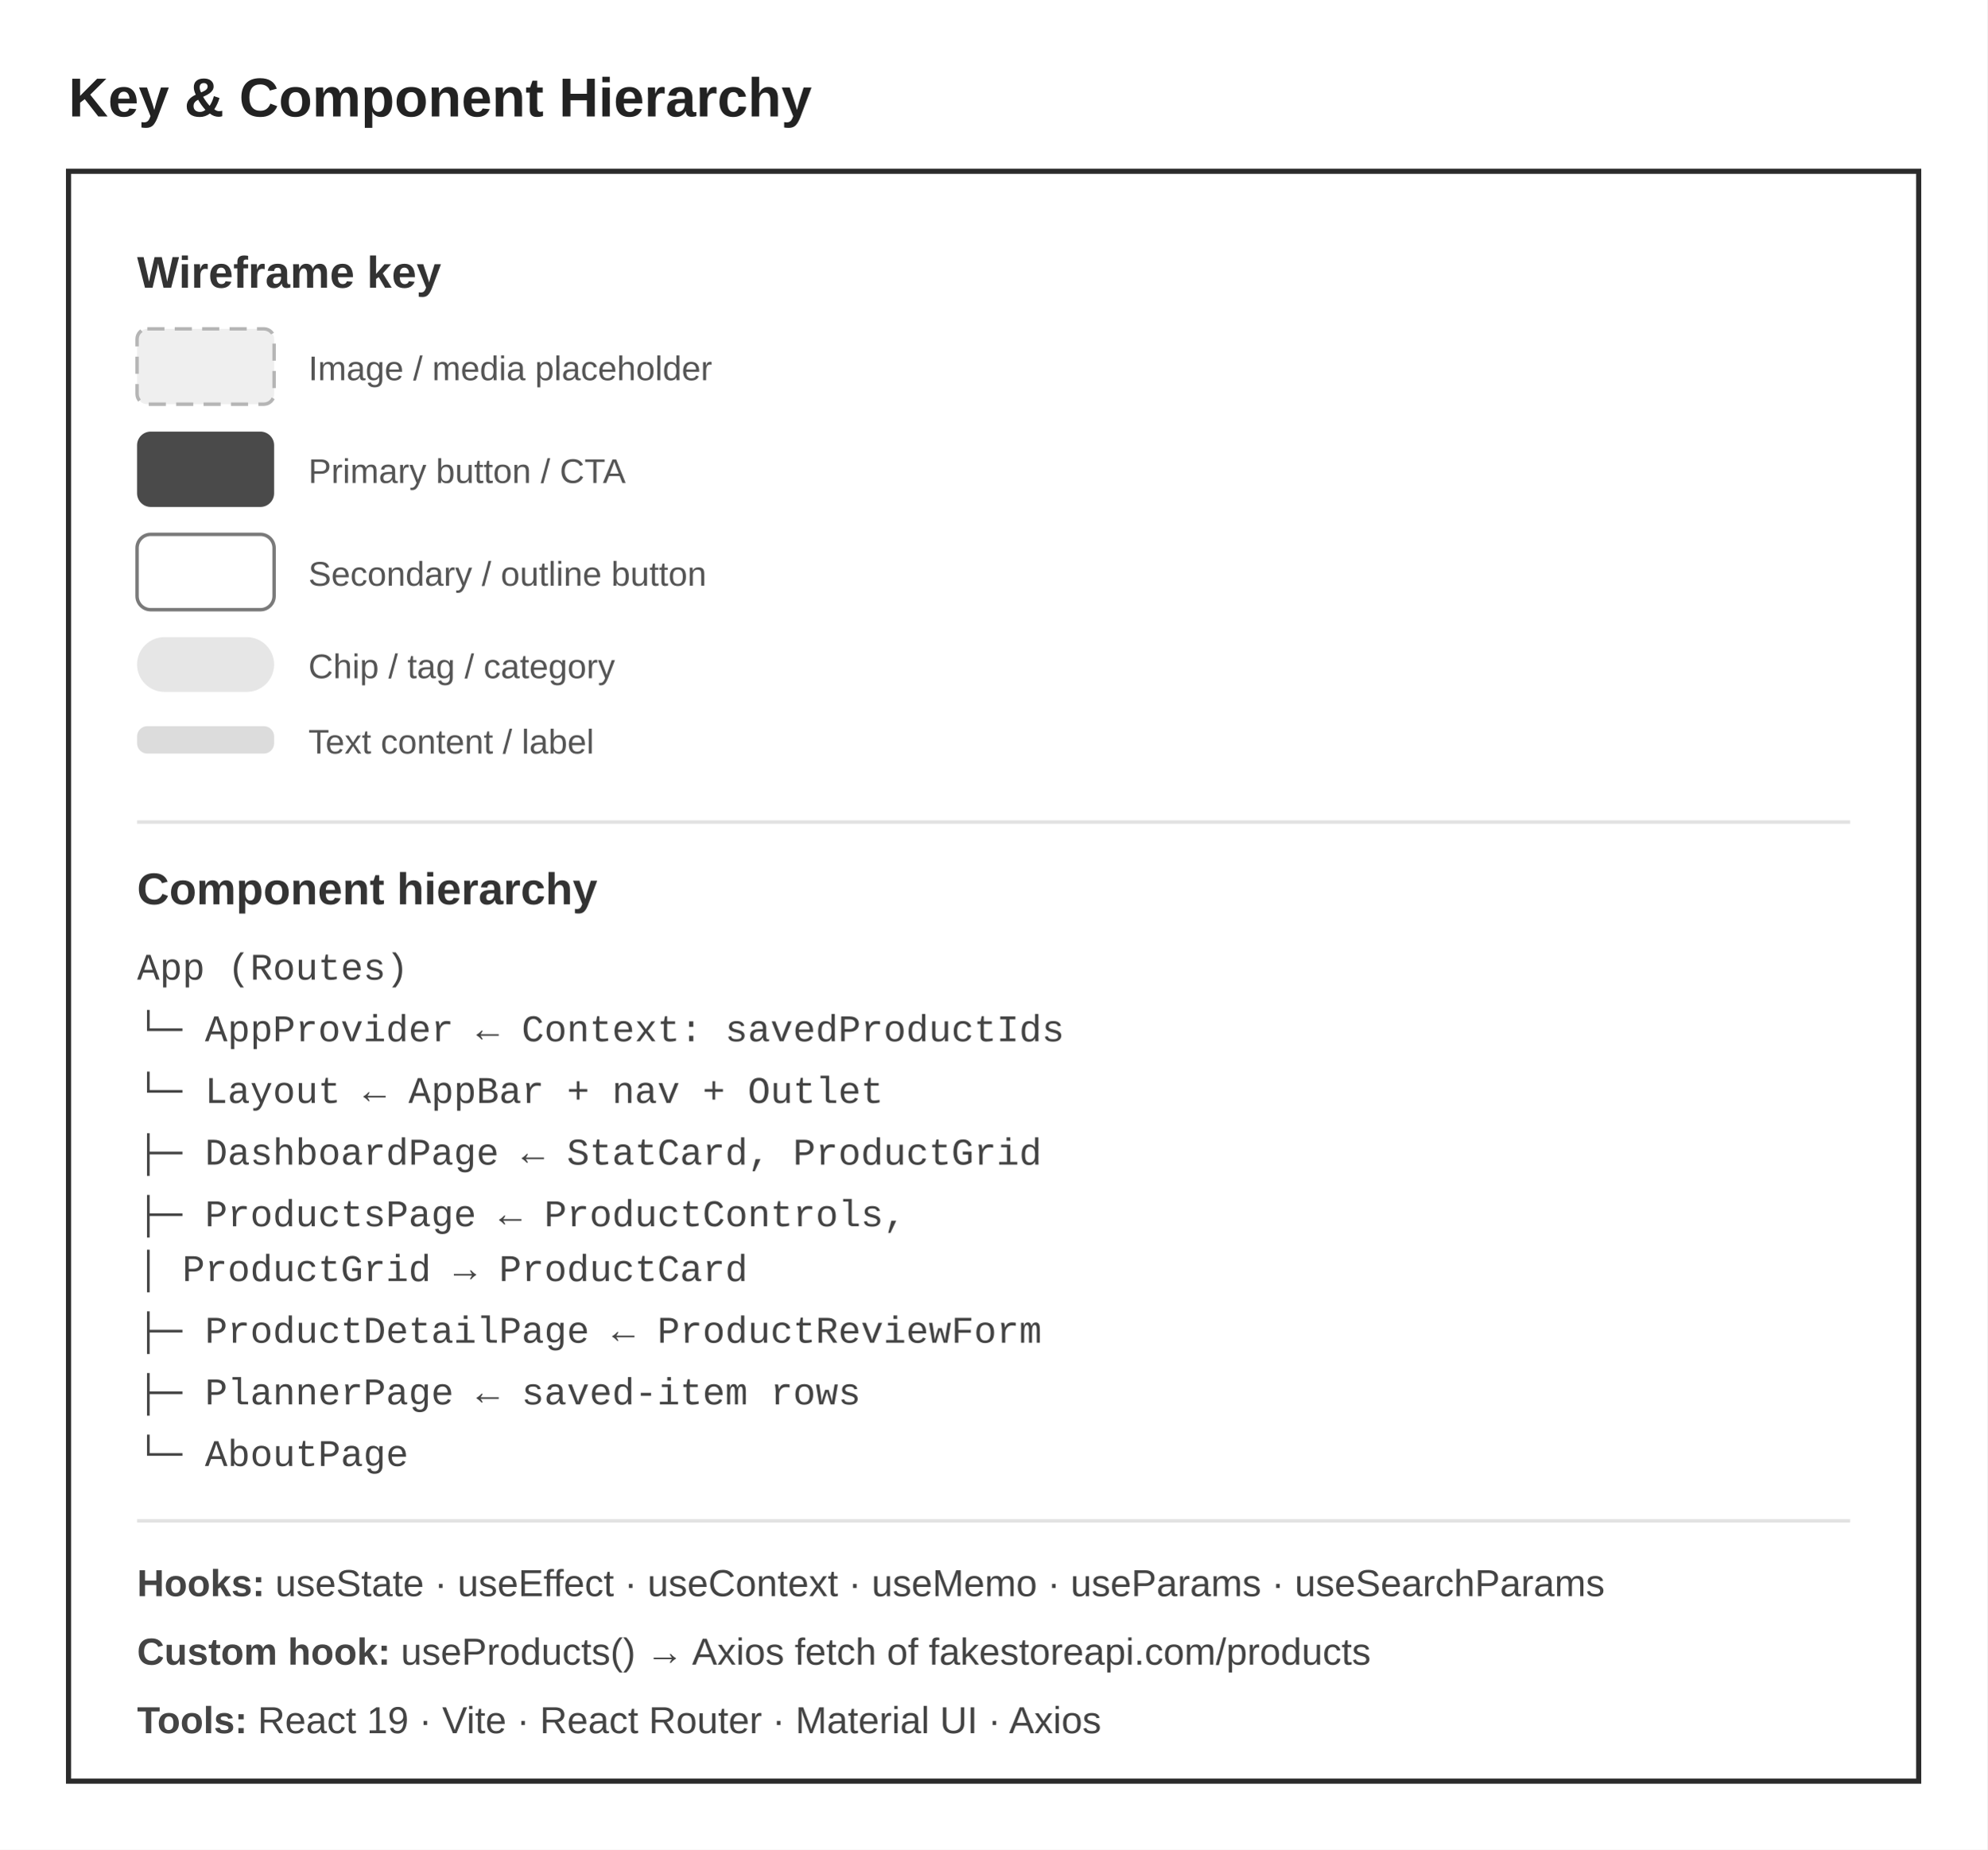
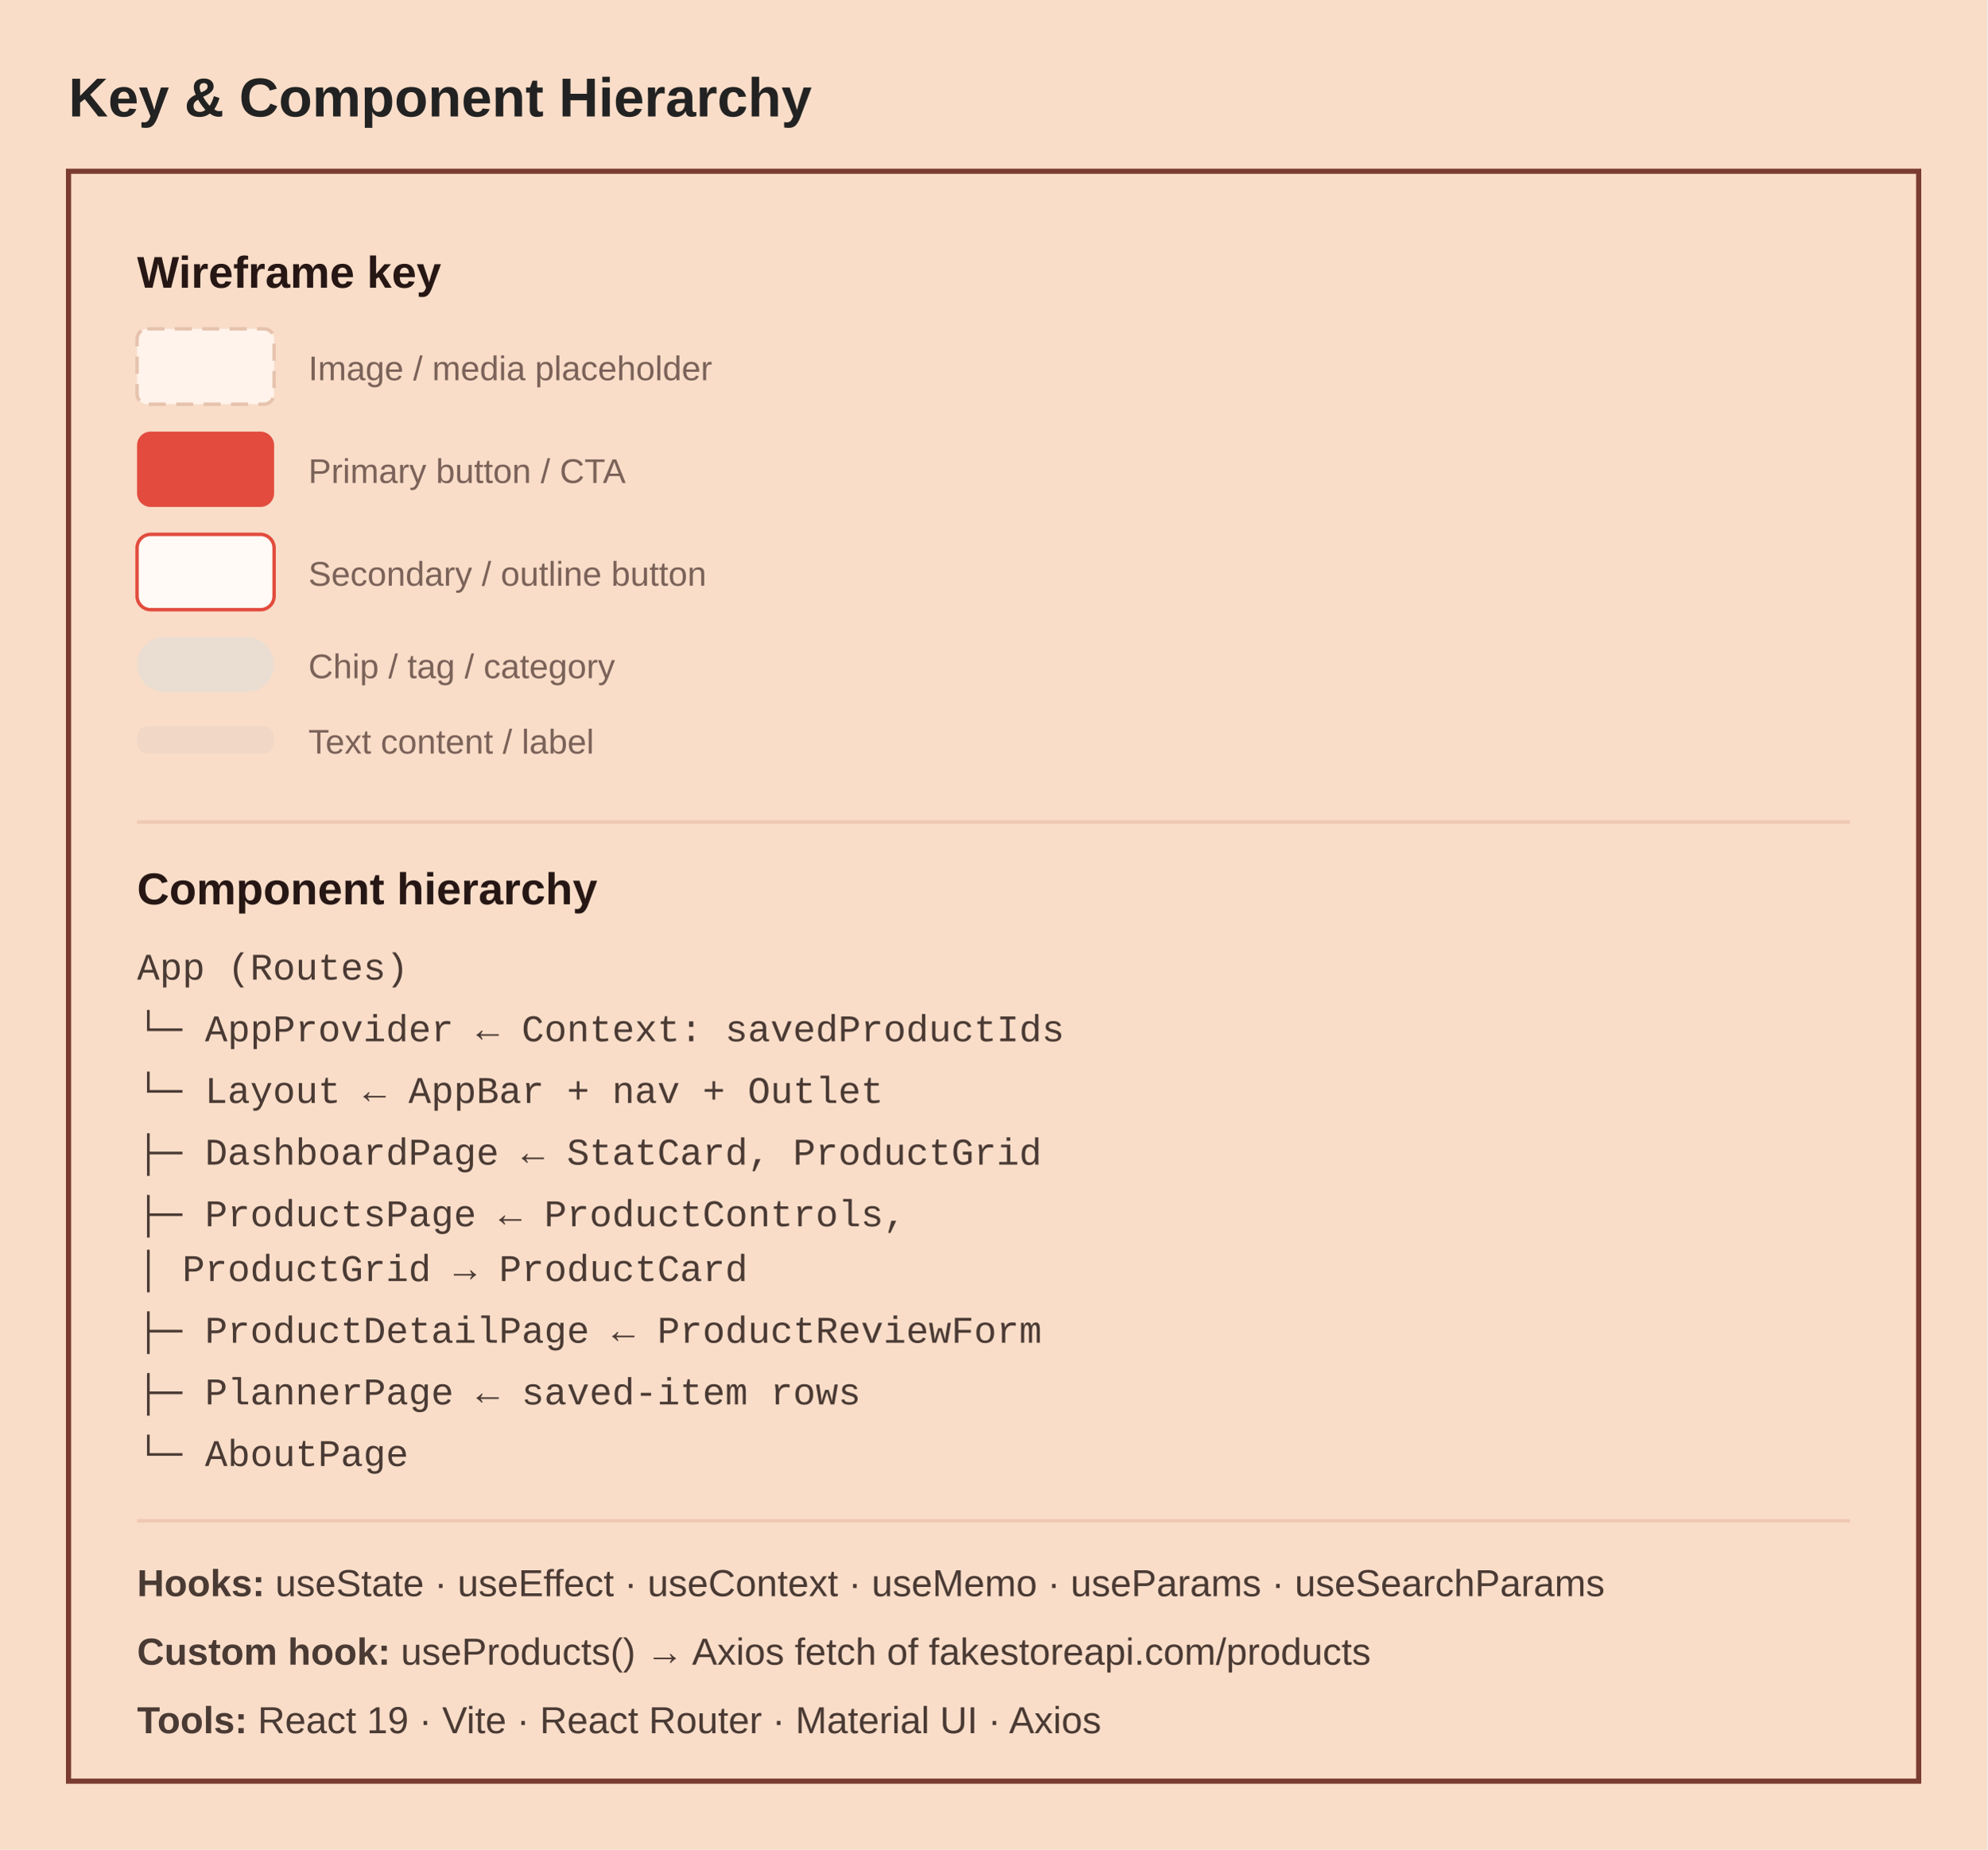
<svg xmlns="http://www.w3.org/2000/svg" viewBox="0 0 580 540" width="580" height="540" font-family="Arial, Helvetica, sans-serif">
-   <rect x="0" y="0" width="580" height="540" fill="#ffffff" />
+   <rect x="0" y="0" width="580" height="540" fill="#f9ddc8" />
  <text x="20" y="34" font-size="16" font-weight="800" fill="#222">Key &amp; Component Hierarchy</text>
  <g transform="translate(20,50)">
-     <rect x="0" y="0" width="540" height="470" fill="#ffffff" stroke="#2b2b2b" stroke-width="1.5" />
-     <text x="20" y="34" font-size="13" font-weight="800" fill="#333">Wireframe key</text>
-     <rect x="20" y="46" width="40" height="22" rx="3" fill="#efefef" stroke="#b5b5b5" stroke-dasharray="5 3" />
-     <text x="70" y="61" font-size="10" fill="#555">Image / media placeholder</text>
-     <rect x="20" y="76" width="40" height="22" rx="4" fill="#4a4a4a" />
-     <text x="70" y="91" font-size="10" fill="#555">Primary button / CTA</text>
-     <rect x="20" y="106" width="40" height="22" rx="4" fill="#fff" stroke="#7a7a7a" />
-     <text x="70" y="121" font-size="10" fill="#555">Secondary / outline button</text>
-     <rect x="20" y="136" width="40" height="16" rx="8" fill="#e6e6e6" />
-     <text x="70" y="148" font-size="10" fill="#555">Chip / tag / category</text>
-     <rect x="20" y="162" width="40" height="8" rx="3" fill="#dcdcdc" />
-     <text x="70" y="170" font-size="10" fill="#555">Text content / label</text>
-     <line x1="20" y1="190" x2="520" y2="190" stroke="#e2e2e2" />
-     <text x="20" y="214" font-size="13" font-weight="800" fill="#333">Component hierarchy</text>
-     <g font-family="Courier New, monospace" font-size="11" fill="#444">
+     <rect x="0" y="0" width="540" height="470" fill="#f9ddc8" stroke="#7a3b30" stroke-width="1.5" />
+     <text x="20" y="34" font-size="13" font-weight="800" fill="#261715">Wireframe key</text>
+     <rect x="20" y="46" width="40" height="22" rx="3" fill="#fff3eb" stroke="#e6c3ad" stroke-dasharray="5 3" />
+     <text x="70" y="61" font-size="10" fill="#7a6259">Image / media placeholder</text>
+     <rect x="20" y="76" width="40" height="22" rx="4" fill="#e24b3d" />
+     <text x="70" y="91" font-size="10" fill="#7a6259">Primary button / CTA</text>
+     <rect x="20" y="106" width="40" height="22" rx="4" fill="#fffaf6" stroke="#e24b3d" />
+     <text x="70" y="121" font-size="10" fill="#7a6259">Secondary / outline button</text>
+     <rect x="20" y="136" width="40" height="16" rx="8" fill="#eaddd1" />
+     <text x="70" y="148" font-size="10" fill="#7a6259">Chip / tag / category</text>
+     <rect x="20" y="162" width="40" height="8" rx="3" fill="#f1d8c6" />
+     <text x="70" y="170" font-size="10" fill="#7a6259">Text content / label</text>
+     <line x1="20" y1="190" x2="520" y2="190" stroke="#efc8b4" />
+     <text x="20" y="214" font-size="13" font-weight="800" fill="#261715">Component hierarchy</text>
+     <g font-family="Courier New, monospace" font-size="11" fill="#4a3a34">
      <text x="20" y="236">App  (Routes)</text>
      <text x="20" y="254">└─ AppProvider          ← Context: savedProductIds</text>
      <text x="20" y="272">   └─ Layout             ← AppBar + nav + Outlet</text>
      <text x="20" y="290">      ├─ DashboardPage    ← StatCard, ProductGrid</text>
      <text x="20" y="308">      ├─ ProductsPage     ← ProductControls,</text>
      <text x="20" y="324">      │                     ProductGrid → ProductCard</text>
      <text x="20" y="342">      ├─ ProductDetailPage ← ProductReviewForm</text>
      <text x="20" y="360">      ├─ PlannerPage      ← saved-item rows</text>
      <text x="20" y="378">      └─ AboutPage</text>
    </g>
-     <line x1="20" y1="394" x2="520" y2="394" stroke="#e2e2e2" />
-     <text x="20" y="416" font-size="11" fill="#444">
+     <line x1="20" y1="394" x2="520" y2="394" stroke="#efc8b4" />
+     <text x="20" y="416" font-size="11" fill="#4a3a34">
      <tspan font-weight="700">Hooks:</tspan>  useState · useEffect · useContext · useMemo · useParams · useSearchParams</text>
-     <text x="20" y="436" font-size="11" fill="#444">
+     <text x="20" y="436" font-size="11" fill="#4a3a34">
      <tspan font-weight="700">Custom hook:</tspan>  useProducts()  → Axios fetch of fakestoreapi.com/products</text>
-     <text x="20" y="456" font-size="11" fill="#444">
+     <text x="20" y="456" font-size="11" fill="#4a3a34">
      <tspan font-weight="700">Tools:</tspan>  React 19 · Vite · React Router · Material UI · Axios</text>
  </g>
</svg>
